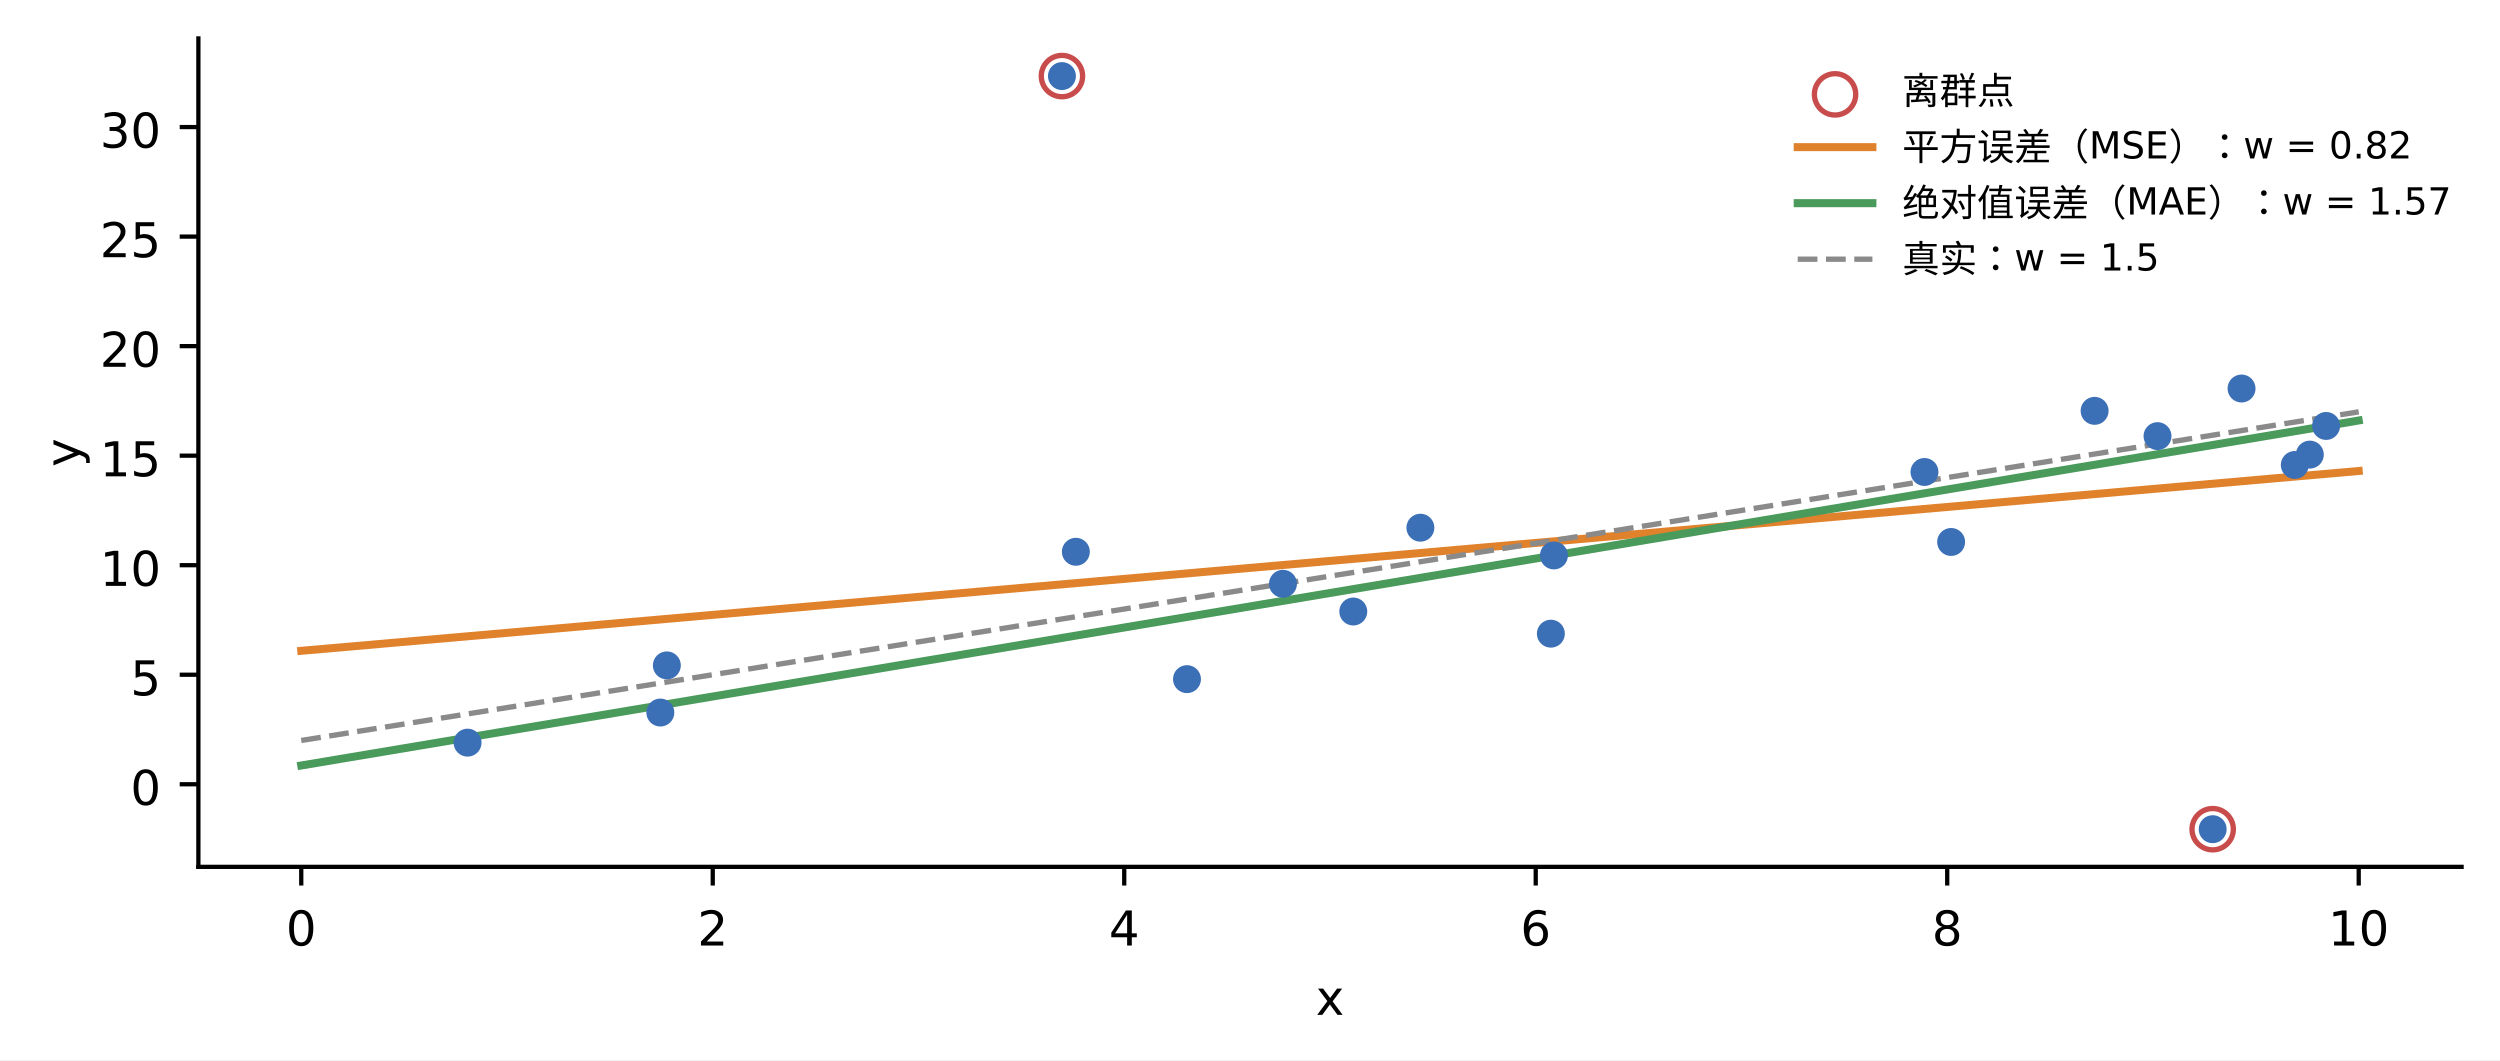
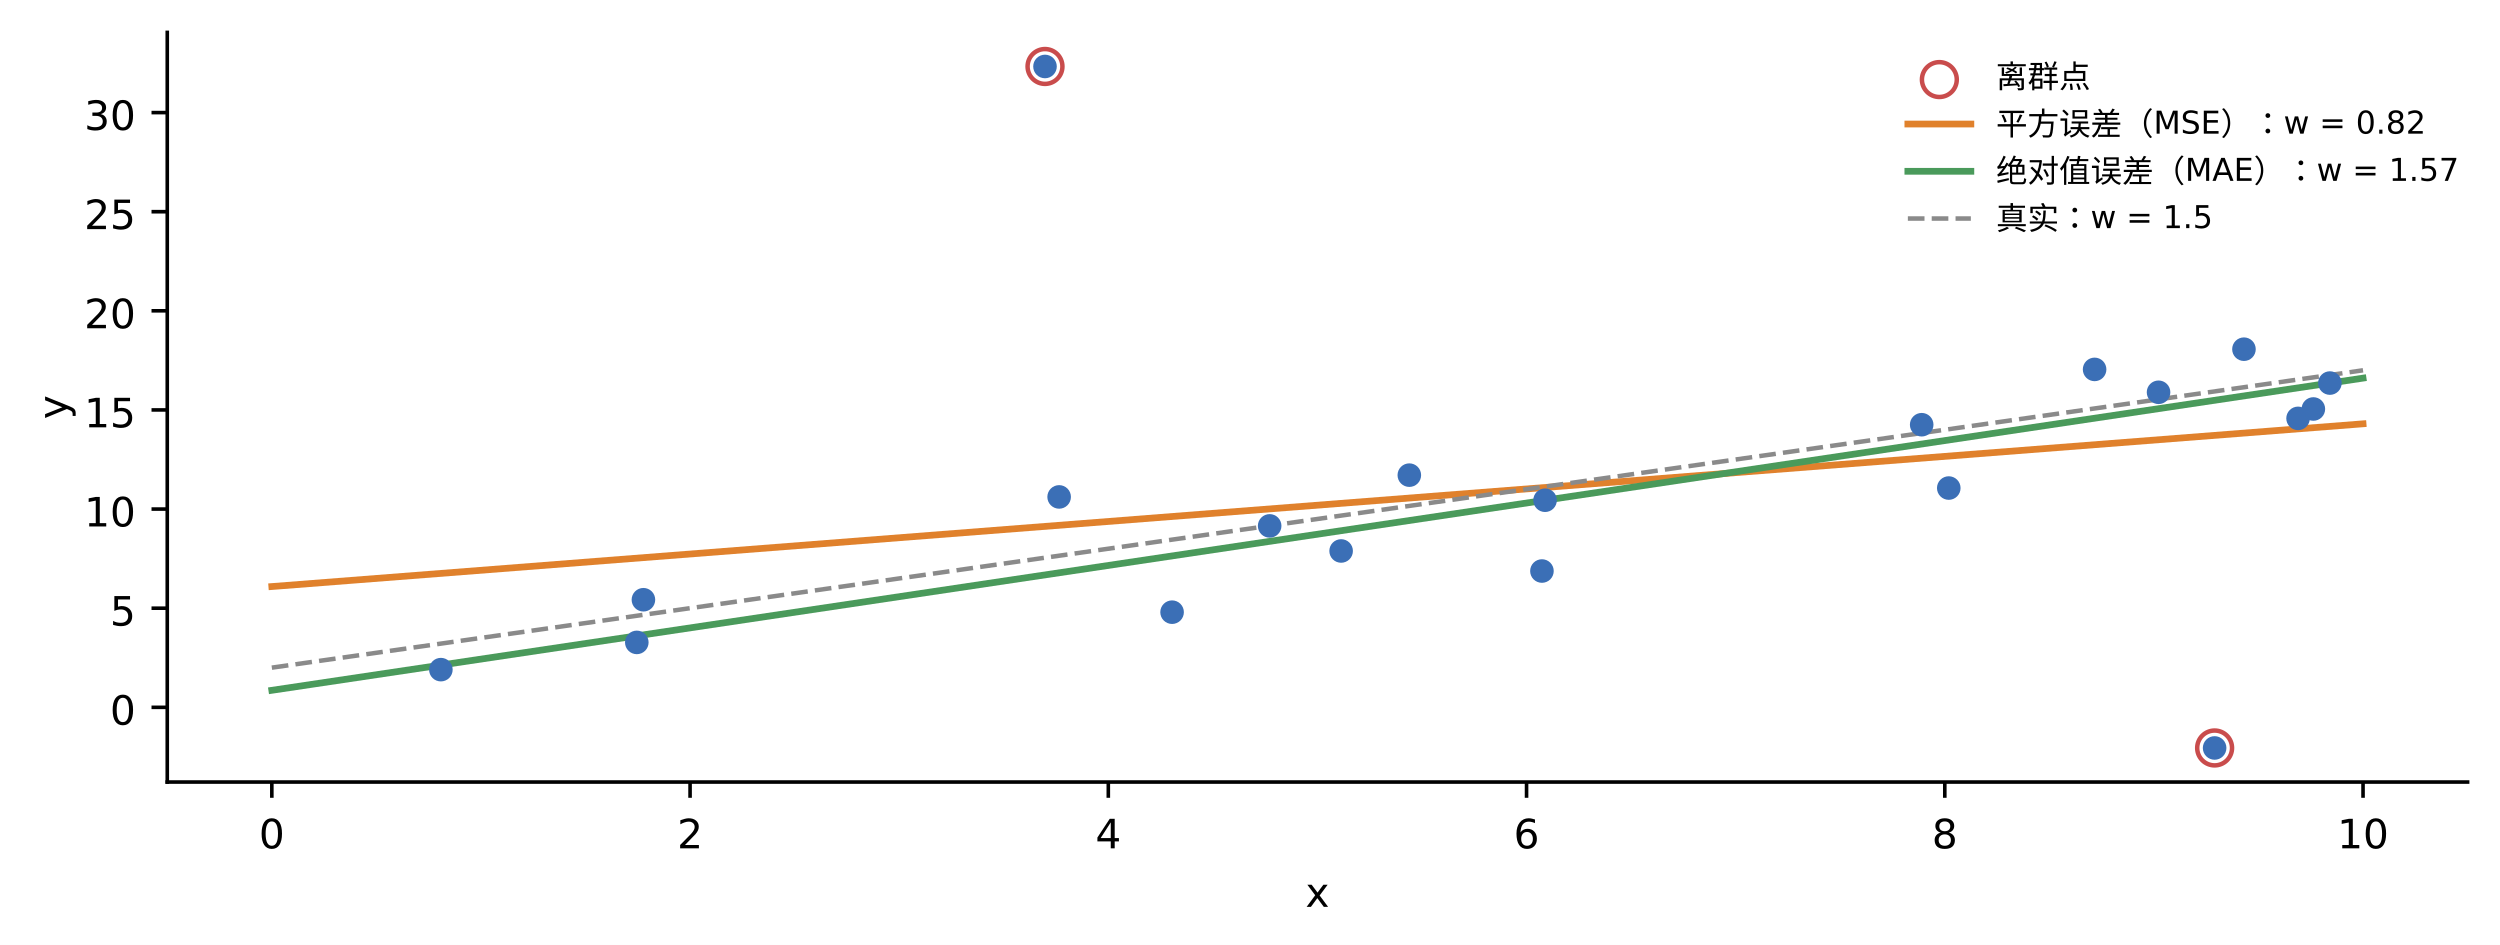
- <svg xmlns="http://www.w3.org/2000/svg" xmlns:xlink="http://www.w3.org/1999/xlink" width="468.453pt" height="198.632pt" viewBox="0 0 468.453 198.632" version="1.1">
+ <svg xmlns="http://www.w3.org/2000/svg" xmlns:xlink="http://www.w3.org/1999/xlink" width="555.6pt" height="210pt" viewBox="0 0 555.6 210" version="1.1">
  <defs>
    <style type="text/css">*{stroke-linejoin: round; stroke-linecap: butt}</style>
  </defs>
  <g id="figure_1">
    <g id="patch_1">
-       <path d="M -0 198.632  L 468.453 198.632  L 468.453 0  L -0 0  z " style="fill: #ffffff" />
+       <path d="M 0 210  L 555.6 210  L 555.6 0  L 0 0  z " style="fill: #ffffff" />
    </g>
    <g id="axes_1">
      <g id="patch_2">
-         <path d="M 37.173 162.432  L 461.253 162.432  L 461.253 7.2  L 37.173 7.2  z " style="fill: #ffffff" />
+         <path d="M 37.173 173.8  L 548.4 173.8  L 548.4 7.2  L 37.173 7.2  z " style="fill: #ffffff" />
      </g>
      <g id="matplotlib.axis_1">
        <g id="xtick_1">
          <g id="line2d_1">
            <defs>
-               <path id="m01e9aa8a11" d="M 0 0  L 0 3.5  " style="stroke: #000000; stroke-width: 0.8" />
+               <path id="mcc02acea57" d="M 0 0  L 0 3.5  " style="stroke: #000000; stroke-width: 0.8" />
            </defs>
            <g>
-               <use xlink:href="#m01e9aa8a11" x="56.449" y="162.432" style="stroke: #000000; stroke-width: 0.8" />
+               <use xlink:href="#mcc02acea57" x="60.411" y="173.8" style="stroke: #000000; stroke-width: 0.8" />
            </g>
          </g>
          <g id="text_1">
-             <text style="font-size: 9px; font-family: 'Heiti SC', 'Heiti TC', 'Arial Unicode MS', 'DejaVu Sans'; text-anchor: middle" x="56.449" y="177.172" transform="rotate(-0 56.44949 177.172)">0</text>
+             <text style="font-size: 9px; font-family: 'Heiti SC', 'Heiti TC', 'Arial Unicode MS', 'DejaVu Sans'; text-anchor: middle" x="60.411" y="188.54" transform="rotate(-0 60.41069 188.5395)">0</text>
          </g>
        </g>
        <g id="xtick_2">
          <g id="line2d_2">
            <g>
-               <use xlink:href="#m01e9aa8a11" x="133.555" y="162.432" style="stroke: #000000; stroke-width: 0.8" />
+               <use xlink:href="#mcc02acea57" x="153.361" y="173.8" style="stroke: #000000; stroke-width: 0.8" />
            </g>
          </g>
          <g id="text_2">
-             <text style="font-size: 9px; font-family: 'Heiti SC', 'Heiti TC', 'Arial Unicode MS', 'DejaVu Sans'; text-anchor: middle" x="133.555" y="177.172" transform="rotate(-0 133.5549 177.172)">2</text>
+             <text style="font-size: 9px; font-family: 'Heiti SC', 'Heiti TC', 'Arial Unicode MS', 'DejaVu Sans'; text-anchor: middle" x="153.361" y="188.54" transform="rotate(-0 153.3609 188.5395)">2</text>
          </g>
        </g>
        <g id="xtick_3">
          <g id="line2d_3">
            <g>
-               <use xlink:href="#m01e9aa8a11" x="210.66" y="162.432" style="stroke: #000000; stroke-width: 0.8" />
+               <use xlink:href="#mcc02acea57" x="246.311" y="173.8" style="stroke: #000000; stroke-width: 0.8" />
            </g>
          </g>
          <g id="text_3">
-             <text style="font-size: 9px; font-family: 'Heiti SC', 'Heiti TC', 'Arial Unicode MS', 'DejaVu Sans'; text-anchor: middle" x="210.66" y="177.172" transform="rotate(-0 210.6604 177.172)">4</text>
+             <text style="font-size: 9px; font-family: 'Heiti SC', 'Heiti TC', 'Arial Unicode MS', 'DejaVu Sans'; text-anchor: middle" x="246.311" y="188.54" transform="rotate(-0 246.3112 188.5395)">4</text>
          </g>
        </g>
        <g id="xtick_4">
          <g id="line2d_4">
            <g>
-               <use xlink:href="#m01e9aa8a11" x="287.766" y="162.432" style="stroke: #000000; stroke-width: 0.8" />
+               <use xlink:href="#mcc02acea57" x="339.261" y="173.8" style="stroke: #000000; stroke-width: 0.8" />
            </g>
          </g>
          <g id="text_4">
-             <text style="font-size: 9px; font-family: 'Heiti SC', 'Heiti TC', 'Arial Unicode MS', 'DejaVu Sans'; text-anchor: middle" x="287.766" y="177.172" transform="rotate(-0 287.7659 177.172)">6</text>
+             <text style="font-size: 9px; font-family: 'Heiti SC', 'Heiti TC', 'Arial Unicode MS', 'DejaVu Sans'; text-anchor: middle" x="339.261" y="188.54" transform="rotate(-0 339.2614 188.5395)">6</text>
          </g>
        </g>
        <g id="xtick_5">
          <g id="line2d_5">
            <g>
-               <use xlink:href="#m01e9aa8a11" x="364.871" y="162.432" style="stroke: #000000; stroke-width: 0.8" />
+               <use xlink:href="#mcc02acea57" x="432.212" y="173.8" style="stroke: #000000; stroke-width: 0.8" />
            </g>
          </g>
          <g id="text_5">
-             <text style="font-size: 9px; font-family: 'Heiti SC', 'Heiti TC', 'Arial Unicode MS', 'DejaVu Sans'; text-anchor: middle" x="364.871" y="177.172" transform="rotate(-0 364.8713 177.172)">8</text>
+             <text style="font-size: 9px; font-family: 'Heiti SC', 'Heiti TC', 'Arial Unicode MS', 'DejaVu Sans'; text-anchor: middle" x="432.212" y="188.54" transform="rotate(-0 432.2117 188.5395)">8</text>
          </g>
        </g>
        <g id="xtick_6">
          <g id="line2d_6">
            <g>
-               <use xlink:href="#m01e9aa8a11" x="441.977" y="162.432" style="stroke: #000000; stroke-width: 0.8" />
+               <use xlink:href="#mcc02acea57" x="525.162" y="173.8" style="stroke: #000000; stroke-width: 0.8" />
            </g>
          </g>
          <g id="text_6">
-             <text style="font-size: 9px; font-family: 'Heiti SC', 'Heiti TC', 'Arial Unicode MS', 'DejaVu Sans'; text-anchor: middle" x="441.977" y="177.172" transform="rotate(-0 441.9768 177.172)">10</text>
+             <text style="font-size: 9px; font-family: 'Heiti SC', 'Heiti TC', 'Arial Unicode MS', 'DejaVu Sans'; text-anchor: middle" x="525.162" y="188.54" transform="rotate(-0 525.162 188.5395)">10</text>
          </g>
        </g>
        <g id="text_7">
-           <text style="font-size: 9px; font-family: 'Heiti SC', 'Heiti TC', 'Arial Unicode MS', 'DejaVu Sans'; text-anchor: middle" x="249.213" y="190.172" transform="rotate(-0 249.2131 190.172)">x</text>
+           <text style="font-size: 9px; font-family: 'Heiti SC', 'Heiti TC', 'Arial Unicode MS', 'DejaVu Sans'; text-anchor: middle" x="292.786" y="201.54" transform="rotate(-0 292.7863 201.5395)">x</text>
        </g>
      </g>
      <g id="matplotlib.axis_2">
        <g id="ytick_1">
          <g id="line2d_7">
            <defs>
-               <path id="made1191239" d="M 0 0  L -3.5 0  " style="stroke: #000000; stroke-width: 0.8" />
+               <path id="m5e8c2cfa4d" d="M 0 0  L -3.5 0  " style="stroke: #000000; stroke-width: 0.8" />
            </defs>
            <g>
-               <use xlink:href="#made1191239" x="37.173" y="146.957" style="stroke: #000000; stroke-width: 0.8" />
+               <use xlink:href="#m5e8c2cfa4d" x="37.173" y="157.191" style="stroke: #000000; stroke-width: 0.8" />
            </g>
          </g>
          <g id="text_8">
-             <text style="font-size: 9px; font-family: 'Heiti SC', 'Heiti TC', 'Arial Unicode MS', 'DejaVu Sans'; text-anchor: end" x="30.173" y="150.827" transform="rotate(-0 30.17312 150.8269)">0</text>
+             <text style="font-size: 9px; font-family: 'Heiti SC', 'Heiti TC', 'Arial Unicode MS', 'DejaVu Sans'; text-anchor: end" x="30.173" y="161.061" transform="rotate(-0 30.17312 161.0612)">0</text>
          </g>
        </g>
        <g id="ytick_2">
          <g id="line2d_8">
            <g>
-               <use xlink:href="#made1191239" x="37.173" y="126.431" style="stroke: #000000; stroke-width: 0.8" />
+               <use xlink:href="#m5e8c2cfa4d" x="37.173" y="135.163" style="stroke: #000000; stroke-width: 0.8" />
            </g>
          </g>
          <g id="text_9">
-             <text style="font-size: 9px; font-family: 'Heiti SC', 'Heiti TC', 'Arial Unicode MS', 'DejaVu Sans'; text-anchor: end" x="30.173" y="130.301" transform="rotate(-0 30.17312 130.3013)">5</text>
+             <text style="font-size: 9px; font-family: 'Heiti SC', 'Heiti TC', 'Arial Unicode MS', 'DejaVu Sans'; text-anchor: end" x="30.173" y="139.033" transform="rotate(-0 30.17312 139.0325)">5</text>
          </g>
        </g>
        <g id="ytick_3">
          <g id="line2d_9">
            <g>
-               <use xlink:href="#made1191239" x="37.173" y="105.906" style="stroke: #000000; stroke-width: 0.8" />
+               <use xlink:href="#m5e8c2cfa4d" x="37.173" y="113.134" style="stroke: #000000; stroke-width: 0.8" />
            </g>
          </g>
          <g id="text_10">
-             <text style="font-size: 9px; font-family: 'Heiti SC', 'Heiti TC', 'Arial Unicode MS', 'DejaVu Sans'; text-anchor: end" x="30.173" y="109.776" transform="rotate(-0 30.17312 109.7758)">10</text>
+             <text style="font-size: 9px; font-family: 'Heiti SC', 'Heiti TC', 'Arial Unicode MS', 'DejaVu Sans'; text-anchor: end" x="30.173" y="117.004" transform="rotate(-0 30.17312 117.0039)">10</text>
          </g>
        </g>
        <g id="ytick_4">
          <g id="line2d_10">
            <g>
-               <use xlink:href="#made1191239" x="37.173" y="85.38" style="stroke: #000000; stroke-width: 0.8" />
+               <use xlink:href="#m5e8c2cfa4d" x="37.173" y="91.105" style="stroke: #000000; stroke-width: 0.8" />
            </g>
          </g>
          <g id="text_11">
-             <text style="font-size: 9px; font-family: 'Heiti SC', 'Heiti TC', 'Arial Unicode MS', 'DejaVu Sans'; text-anchor: end" x="30.173" y="89.25" transform="rotate(-0 30.17312 89.2502)">15</text>
+             <text style="font-size: 9px; font-family: 'Heiti SC', 'Heiti TC', 'Arial Unicode MS', 'DejaVu Sans'; text-anchor: end" x="30.173" y="94.975" transform="rotate(-0 30.17312 94.97528)">15</text>
          </g>
        </g>
        <g id="ytick_5">
          <g id="line2d_11">
            <g>
-               <use xlink:href="#made1191239" x="37.173" y="64.855" style="stroke: #000000; stroke-width: 0.8" />
+               <use xlink:href="#m5e8c2cfa4d" x="37.173" y="69.077" style="stroke: #000000; stroke-width: 0.8" />
            </g>
          </g>
          <g id="text_12">
-             <text style="font-size: 9px; font-family: 'Heiti SC', 'Heiti TC', 'Arial Unicode MS', 'DejaVu Sans'; text-anchor: end" x="30.173" y="68.725" transform="rotate(-0 30.17312 68.72465)">20</text>
+             <text style="font-size: 9px; font-family: 'Heiti SC', 'Heiti TC', 'Arial Unicode MS', 'DejaVu Sans'; text-anchor: end" x="30.173" y="72.947" transform="rotate(-0 30.17312 72.94666)">20</text>
          </g>
        </g>
        <g id="ytick_6">
          <g id="line2d_12">
            <g>
-               <use xlink:href="#made1191239" x="37.173" y="44.329" style="stroke: #000000; stroke-width: 0.8" />
+               <use xlink:href="#m5e8c2cfa4d" x="37.173" y="47.048" style="stroke: #000000; stroke-width: 0.8" />
            </g>
          </g>
          <g id="text_13">
-             <text style="font-size: 9px; font-family: 'Heiti SC', 'Heiti TC', 'Arial Unicode MS', 'DejaVu Sans'; text-anchor: end" x="30.173" y="48.199" transform="rotate(-0 30.17312 48.1991)">25</text>
+             <text style="font-size: 9px; font-family: 'Heiti SC', 'Heiti TC', 'Arial Unicode MS', 'DejaVu Sans'; text-anchor: end" x="30.173" y="50.918" transform="rotate(-0 30.17312 50.91803)">25</text>
          </g>
        </g>
        <g id="ytick_7">
          <g id="line2d_13">
            <g>
-               <use xlink:href="#made1191239" x="37.173" y="23.804" style="stroke: #000000; stroke-width: 0.8" />
+               <use xlink:href="#m5e8c2cfa4d" x="37.173" y="25.019" style="stroke: #000000; stroke-width: 0.8" />
            </g>
          </g>
          <g id="text_14">
-             <text style="font-size: 9px; font-family: 'Heiti SC', 'Heiti TC', 'Arial Unicode MS', 'DejaVu Sans'; text-anchor: end" x="30.173" y="27.674" transform="rotate(-0 30.17312 27.67354)">30</text>
+             <text style="font-size: 9px; font-family: 'Heiti SC', 'Heiti TC', 'Arial Unicode MS', 'DejaVu Sans'; text-anchor: end" x="30.173" y="28.889" transform="rotate(-0 30.17312 28.88941)">30</text>
          </g>
        </g>
        <g id="text_15">
-           <text style="font-size: 9px; font-family: 'Heiti SC', 'Heiti TC', 'Arial Unicode MS', 'DejaVu Sans'; text-anchor: middle" x="14.94" y="84.816" transform="rotate(-90 14.94 84.816)">y</text>
+           <text style="font-size: 9px; font-family: 'Heiti SC', 'Heiti TC', 'Arial Unicode MS', 'DejaVu Sans'; text-anchor: middle" x="14.94" y="90.5" transform="rotate(-90 14.94 90.49976)">y</text>
        </g>
      </g>
      <g id="line2d_14">
-         <path d="M 56.449 121.95  L 441.977 88.252  " clip-path="url(#p6b6c2183cd)" style="fill: none; stroke: #e0812c; stroke-width: 1.5; stroke-linecap: square" />
+         <path d="M 60.411 130.353  L 525.162 94.187  " clip-path="url(#p758e643fcd)" style="fill: none; stroke: #e0812c; stroke-width: 1.5; stroke-linecap: square" />
      </g>
      <g id="line2d_15">
-         <path d="M 56.449 143.437  L 441.977 78.791  " clip-path="url(#p6b6c2183cd)" style="fill: none; stroke: #4a9a5b; stroke-width: 1.5; stroke-linecap: square" />
+         <path d="M 60.411 153.413  L 525.162 84.034  " clip-path="url(#p758e643fcd)" style="fill: none; stroke: #4a9a5b; stroke-width: 1.5; stroke-linecap: square" />
      </g>
      <g id="line2d_16">
-         <path d="M 56.449 138.747  L 441.977 77.17  " clip-path="url(#p6b6c2183cd)" style="fill: none; stroke-dasharray: 3.7,1.6; stroke-dashoffset: 0; stroke: #8a8a8a" />
+         <path d="M 60.411 148.38  L 525.162 82.294  " clip-path="url(#p758e643fcd)" style="fill: none; stroke-dasharray: 3.7,1.6; stroke-dashoffset: 0; stroke: #8a8a8a" />
      </g>
      <g id="patch_3">
-         <path d="M 37.173 162.432  L 37.173 7.2  " style="fill: none; stroke: #000000; stroke-width: 0.8; stroke-linejoin: miter; stroke-linecap: square" />
+         <path d="M 37.173 173.8  L 37.173 7.2  " style="fill: none; stroke: #000000; stroke-width: 0.8; stroke-linejoin: miter; stroke-linecap: square" />
      </g>
      <g id="patch_4">
-         <path d="M 37.173 162.432  L 461.253 162.432  " style="fill: none; stroke: #000000; stroke-width: 0.8; stroke-linejoin: miter; stroke-linecap: square" />
+         <path d="M 37.173 173.8  L 548.4 173.8  " style="fill: none; stroke: #000000; stroke-width: 0.8; stroke-linejoin: miter; stroke-linecap: square" />
      </g>
      <g id="PathCollection_1">
        <defs>
-           <path id="m36785c5fb1" d="M 0 2.121  C 0.563 2.121 1.102 1.898 1.5 1.5  C 1.898 1.102 2.121 0.563 2.121 0  C 2.121 -0.563 1.898 -1.102 1.5 -1.5  C 1.102 -1.898 0.563 -2.121 0 -2.121  C -0.563 -2.121 -1.102 -1.898 -1.5 -1.5  C -1.898 -1.102 -2.121 -0.563 -2.121 0  C -2.121 0.563 -1.898 1.102 -1.5 1.5  C -1.102 1.898 -0.563 2.121 0 2.121  z " style="stroke: #3b6fb6" />
+           <path id="m68e32ceae2" d="M 0 2.121  C 0.563 2.121 1.102 1.898 1.5 1.5  C 1.898 1.102 2.121 0.563 2.121 0  C 2.121 -0.563 1.898 -1.102 1.5 -1.5  C 1.102 -1.898 0.563 -2.121 0 -2.121  C -0.563 -2.121 -1.102 -1.898 -1.5 -1.5  C -1.898 -1.102 -2.121 -0.563 -2.121 0  C -2.121 0.563 -1.898 1.102 -1.5 1.5  C -1.102 1.898 -0.563 2.121 0 2.121  z " style="stroke: #3b6fb6" />
        </defs>
-         <g clip-path="url(#p6b6c2183cd)">
-           <use xlink:href="#m36785c5fb1" x="87.614" y="139.157" style="fill: #3b6fb6; stroke: #3b6fb6" />
-           <use xlink:href="#m36785c5fb1" x="123.735" y="133.517" style="fill: #3b6fb6; stroke: #3b6fb6" />
-           <use xlink:href="#m36785c5fb1" x="124.955" y="124.683" style="fill: #3b6fb6; stroke: #3b6fb6" />
-           <use xlink:href="#m36785c5fb1" x="198.989" y="14.256" style="fill: #3b6fb6; stroke: #3b6fb6" />
-           <use xlink:href="#m36785c5fb1" x="201.595" y="103.392" style="fill: #3b6fb6; stroke: #3b6fb6" />
-           <use xlink:href="#m36785c5fb1" x="222.418" y="127.26" style="fill: #3b6fb6; stroke: #3b6fb6" />
-           <use xlink:href="#m36785c5fb1" x="240.405" y="109.39" style="fill: #3b6fb6; stroke: #3b6fb6" />
-           <use xlink:href="#m36785c5fb1" x="253.58" y="114.585" style="fill: #3b6fb6; stroke: #3b6fb6" />
-           <use xlink:href="#m36785c5fb1" x="266.154" y="98.882" style="fill: #3b6fb6; stroke: #3b6fb6" />
-           <use xlink:href="#m36785c5fb1" x="290.602" y="118.737" style="fill: #3b6fb6; stroke: #3b6fb6" />
-           <use xlink:href="#m36785c5fb1" x="291.178" y="104.077" style="fill: #3b6fb6; stroke: #3b6fb6" />
-           <use xlink:href="#m36785c5fb1" x="360.61" y="88.44" style="fill: #3b6fb6; stroke: #3b6fb6" />
-           <use xlink:href="#m36785c5fb1" x="365.604" y="101.554" style="fill: #3b6fb6; stroke: #3b6fb6" />
-           <use xlink:href="#m36785c5fb1" x="392.489" y="76.985" style="fill: #3b6fb6; stroke: #3b6fb6" />
-           <use xlink:href="#m36785c5fb1" x="404.278" y="81.724" style="fill: #3b6fb6; stroke: #3b6fb6" />
-           <use xlink:href="#m36785c5fb1" x="414.614" y="155.376" style="fill: #3b6fb6; stroke: #3b6fb6" />
-           <use xlink:href="#m36785c5fb1" x="420.023" y="72.801" style="fill: #3b6fb6; stroke: #3b6fb6" />
-           <use xlink:href="#m36785c5fb1" x="430" y="87.128" style="fill: #3b6fb6; stroke: #3b6fb6" />
-           <use xlink:href="#m36785c5fb1" x="432.818" y="85.183" style="fill: #3b6fb6; stroke: #3b6fb6" />
-           <use xlink:href="#m36785c5fb1" x="435.867" y="79.815" style="fill: #3b6fb6; stroke: #3b6fb6" />
+         <g clip-path="url(#p758e643fcd)">
+           <use xlink:href="#m68e32ceae2" x="97.979" y="148.82" style="fill: #3b6fb6; stroke: #3b6fb6" />
+           <use xlink:href="#m68e32ceae2" x="141.523" y="142.767" style="fill: #3b6fb6; stroke: #3b6fb6" />
+           <use xlink:href="#m68e32ceae2" x="142.994" y="133.287" style="fill: #3b6fb6; stroke: #3b6fb6" />
+           <use xlink:href="#m68e32ceae2" x="232.241" y="14.773" style="fill: #3b6fb6; stroke: #3b6fb6" />
+           <use xlink:href="#m68e32ceae2" x="235.383" y="110.436" style="fill: #3b6fb6; stroke: #3b6fb6" />
+           <use xlink:href="#m68e32ceae2" x="260.484" y="136.051" style="fill: #3b6fb6; stroke: #3b6fb6" />
+           <use xlink:href="#m68e32ceae2" x="282.168" y="116.874" style="fill: #3b6fb6; stroke: #3b6fb6" />
+           <use xlink:href="#m68e32ceae2" x="298.051" y="122.448" style="fill: #3b6fb6; stroke: #3b6fb6" />
+           <use xlink:href="#m68e32ceae2" x="313.208" y="105.596" style="fill: #3b6fb6; stroke: #3b6fb6" />
+           <use xlink:href="#m68e32ceae2" x="342.68" y="126.905" style="fill: #3b6fb6; stroke: #3b6fb6" />
+           <use xlink:href="#m68e32ceae2" x="343.375" y="111.172" style="fill: #3b6fb6; stroke: #3b6fb6" />
+           <use xlink:href="#m68e32ceae2" x="427.075" y="94.39" style="fill: #3b6fb6; stroke: #3b6fb6" />
+           <use xlink:href="#m68e32ceae2" x="433.095" y="108.464" style="fill: #3b6fb6; stroke: #3b6fb6" />
+           <use xlink:href="#m68e32ceae2" x="465.504" y="82.096" style="fill: #3b6fb6; stroke: #3b6fb6" />
+           <use xlink:href="#m68e32ceae2" x="479.716" y="87.181" style="fill: #3b6fb6; stroke: #3b6fb6" />
+           <use xlink:href="#m68e32ceae2" x="492.177" y="166.227" style="fill: #3b6fb6; stroke: #3b6fb6" />
+           <use xlink:href="#m68e32ceae2" x="498.697" y="77.605" style="fill: #3b6fb6; stroke: #3b6fb6" />
+           <use xlink:href="#m68e32ceae2" x="510.723" y="92.981" style="fill: #3b6fb6; stroke: #3b6fb6" />
+           <use xlink:href="#m68e32ceae2" x="514.121" y="90.894" style="fill: #3b6fb6; stroke: #3b6fb6" />
+           <use xlink:href="#m68e32ceae2" x="517.797" y="85.133" style="fill: #3b6fb6; stroke: #3b6fb6" />
        </g>
      </g>
      <g id="PathCollection_2">
        <defs>
-           <path id="C0_0_948666f939" d="M 0 3.873  C 1.027 3.873 2.012 3.465 2.739 2.739  C 3.465 2.012 3.873 1.027 3.873 -0  C 3.873 -1.027 3.465 -2.012 2.739 -2.739  C 2.012 -3.465 1.027 -3.873 0 -3.873  C -1.027 -3.873 -2.012 -3.465 -2.739 -2.739  C -3.465 -2.012 -3.873 -1.027 -3.873 0  C -3.873 1.027 -3.465 2.012 -2.739 2.739  C -2.012 3.465 -1.027 3.873 0 3.873  z " />
+           <path id="C0_0_109ae71e34" d="M 0 3.873  C 1.027 3.873 2.012 3.465 2.739 2.739  C 3.465 2.012 3.873 1.027 3.873 -0  C 3.873 -1.027 3.465 -2.012 2.739 -2.739  C 2.012 -3.465 1.027 -3.873 0 -3.873  C -1.027 -3.873 -2.012 -3.465 -2.739 -2.739  C -3.465 -2.012 -3.873 -1.027 -3.873 0  C -3.873 1.027 -3.465 2.012 -2.739 2.739  C -2.012 3.465 -1.027 3.873 0 3.873  z " />
        </defs>
-         <g clip-path="url(#p6b6c2183cd)">
-           <use xlink:href="#C0_0_948666f939" x="198.989" y="14.256" style="fill: none; stroke: #c94c4c" />
-         </g>
-         <g clip-path="url(#p6b6c2183cd)">
-           <use xlink:href="#C0_0_948666f939" x="414.614" y="155.376" style="fill: none; stroke: #c94c4c" />
+         <g clip-path="url(#p758e643fcd)">
+           <use xlink:href="#C0_0_109ae71e34" x="232.241" y="14.773" style="fill: none; stroke: #c94c4c" />
+         </g>
+         <g clip-path="url(#p758e643fcd)">
+           <use xlink:href="#C0_0_109ae71e34" x="492.177" y="166.227" style="fill: none; stroke: #c94c4c" />
        </g>
      </g>
      <g id="legend_1">
        <g id="PathCollection_3">
-           <path d="M 343.855 21.555  C 344.883 21.555 345.868 21.147 346.594 20.421  C 347.32 19.695 347.728 18.71 347.728 17.683  C 347.728 16.655 347.32 15.67 346.594 14.944  C 345.868 14.218 344.883 13.81 343.855 13.81  C 342.828 13.81 341.843 14.218 341.117 14.944  C 340.391 15.67 339.982 16.655 339.982 17.683  C 339.982 18.71 340.391 19.695 341.117 20.421  C 341.843 21.147 342.828 21.555 343.855 21.555  L 343.855 21.555  z " style="fill: none; stroke: #c94c4c" />
+           <path d="M 431.002 21.555  C 432.029 21.555 433.014 21.147 433.74 20.421  C 434.467 19.695 434.875 18.71 434.875 17.683  C 434.875 16.655 434.467 15.67 433.74 14.944  C 433.014 14.218 432.029 13.81 431.002 13.81  C 429.975 13.81 428.99 14.218 428.263 14.944  C 427.537 15.67 427.129 16.655 427.129 17.683  C 427.129 18.71 427.537 19.695 428.263 20.421  C 428.99 21.147 429.975 21.555 431.002 21.555  L 431.002 21.555  z " style="fill: none; stroke: #c94c4c" />
        </g>
        <g id="text_16">
-           <text style="font-size: 7px; font-family: 'Heiti SC', 'Heiti TC', 'Arial Unicode MS', 'DejaVu Sans'; text-anchor: start" x="356.455" y="19.52" transform="rotate(-0 356.4555 19.52)">离群点</text>
+           <text style="font-size: 7px; font-family: 'Heiti SC', 'Heiti TC', 'Arial Unicode MS', 'DejaVu Sans'; text-anchor: start" x="443.602" y="19.52" transform="rotate(-0 443.6019 19.52)">离群点</text>
        </g>
        <g id="line2d_17">
-           <path d="M 336.855 27.57  L 343.855 27.57  L 350.855 27.57  " style="fill: none; stroke: #e0812c; stroke-width: 1.5; stroke-linecap: square" />
+           <path d="M 424.002 27.57  L 431.002 27.57  L 438.002 27.57  " style="fill: none; stroke: #e0812c; stroke-width: 1.5; stroke-linecap: square" />
        </g>
        <g id="text_17">
-           <text style="font-size: 7px; font-family: 'Heiti SC', 'Heiti TC', 'Arial Unicode MS', 'DejaVu Sans'; text-anchor: start" x="356.455" y="30.02" transform="rotate(-0 356.4555 30.02)">平方误差（MSE）：w = 0.82</text>
+           <text style="font-size: 7px; font-family: 'Heiti SC', 'Heiti TC', 'Arial Unicode MS', 'DejaVu Sans'; text-anchor: start" x="443.602" y="30.02" transform="rotate(-0 443.6019 30.02)">平方误差（MSE）：w = 0.82</text>
        </g>
        <g id="line2d_18">
-           <path d="M 336.855 38.07  L 343.855 38.07  L 350.855 38.07  " style="fill: none; stroke: #4a9a5b; stroke-width: 1.5; stroke-linecap: square" />
+           <path d="M 424.002 38.07  L 431.002 38.07  L 438.002 38.07  " style="fill: none; stroke: #4a9a5b; stroke-width: 1.5; stroke-linecap: square" />
        </g>
        <g id="text_18">
-           <text style="font-size: 7px; font-family: 'Heiti SC', 'Heiti TC', 'Arial Unicode MS', 'DejaVu Sans'; text-anchor: start" x="356.455" y="40.52" transform="rotate(-0 356.4555 40.52)">绝对值误差（MAE）：w = 1.57</text>
+           <text style="font-size: 7px; font-family: 'Heiti SC', 'Heiti TC', 'Arial Unicode MS', 'DejaVu Sans'; text-anchor: start" x="443.602" y="40.52" transform="rotate(-0 443.6019 40.52)">绝对值误差（MAE）：w = 1.57</text>
        </g>
        <g id="line2d_19">
-           <path d="M 336.855 48.57  L 343.855 48.57  L 350.855 48.57  " style="fill: none; stroke-dasharray: 3.7,1.6; stroke-dashoffset: 0; stroke: #8a8a8a" />
+           <path d="M 424.002 48.57  L 431.002 48.57  L 438.002 48.57  " style="fill: none; stroke-dasharray: 3.7,1.6; stroke-dashoffset: 0; stroke: #8a8a8a" />
        </g>
        <g id="text_19">
-           <text style="font-size: 7px; font-family: 'Heiti SC', 'Heiti TC', 'Arial Unicode MS', 'DejaVu Sans'; text-anchor: start" x="356.455" y="51.02" transform="rotate(-0 356.4555 51.02)">真实：w = 1.5</text>
+           <text style="font-size: 7px; font-family: 'Heiti SC', 'Heiti TC', 'Arial Unicode MS', 'DejaVu Sans'; text-anchor: start" x="443.602" y="51.02" transform="rotate(-0 443.6019 51.02)">真实：w = 1.5</text>
        </g>
      </g>
    </g>
  </g>
  <defs>
-     <clipPath id="p6b6c2183cd">
-       <rect x="37.173" y="7.2" width="424.08" height="155.232" />
+     <clipPath id="p758e643fcd">
+       <rect x="37.173" y="7.2" width="511.226" height="166.6" />
    </clipPath>
  </defs>
</svg>
